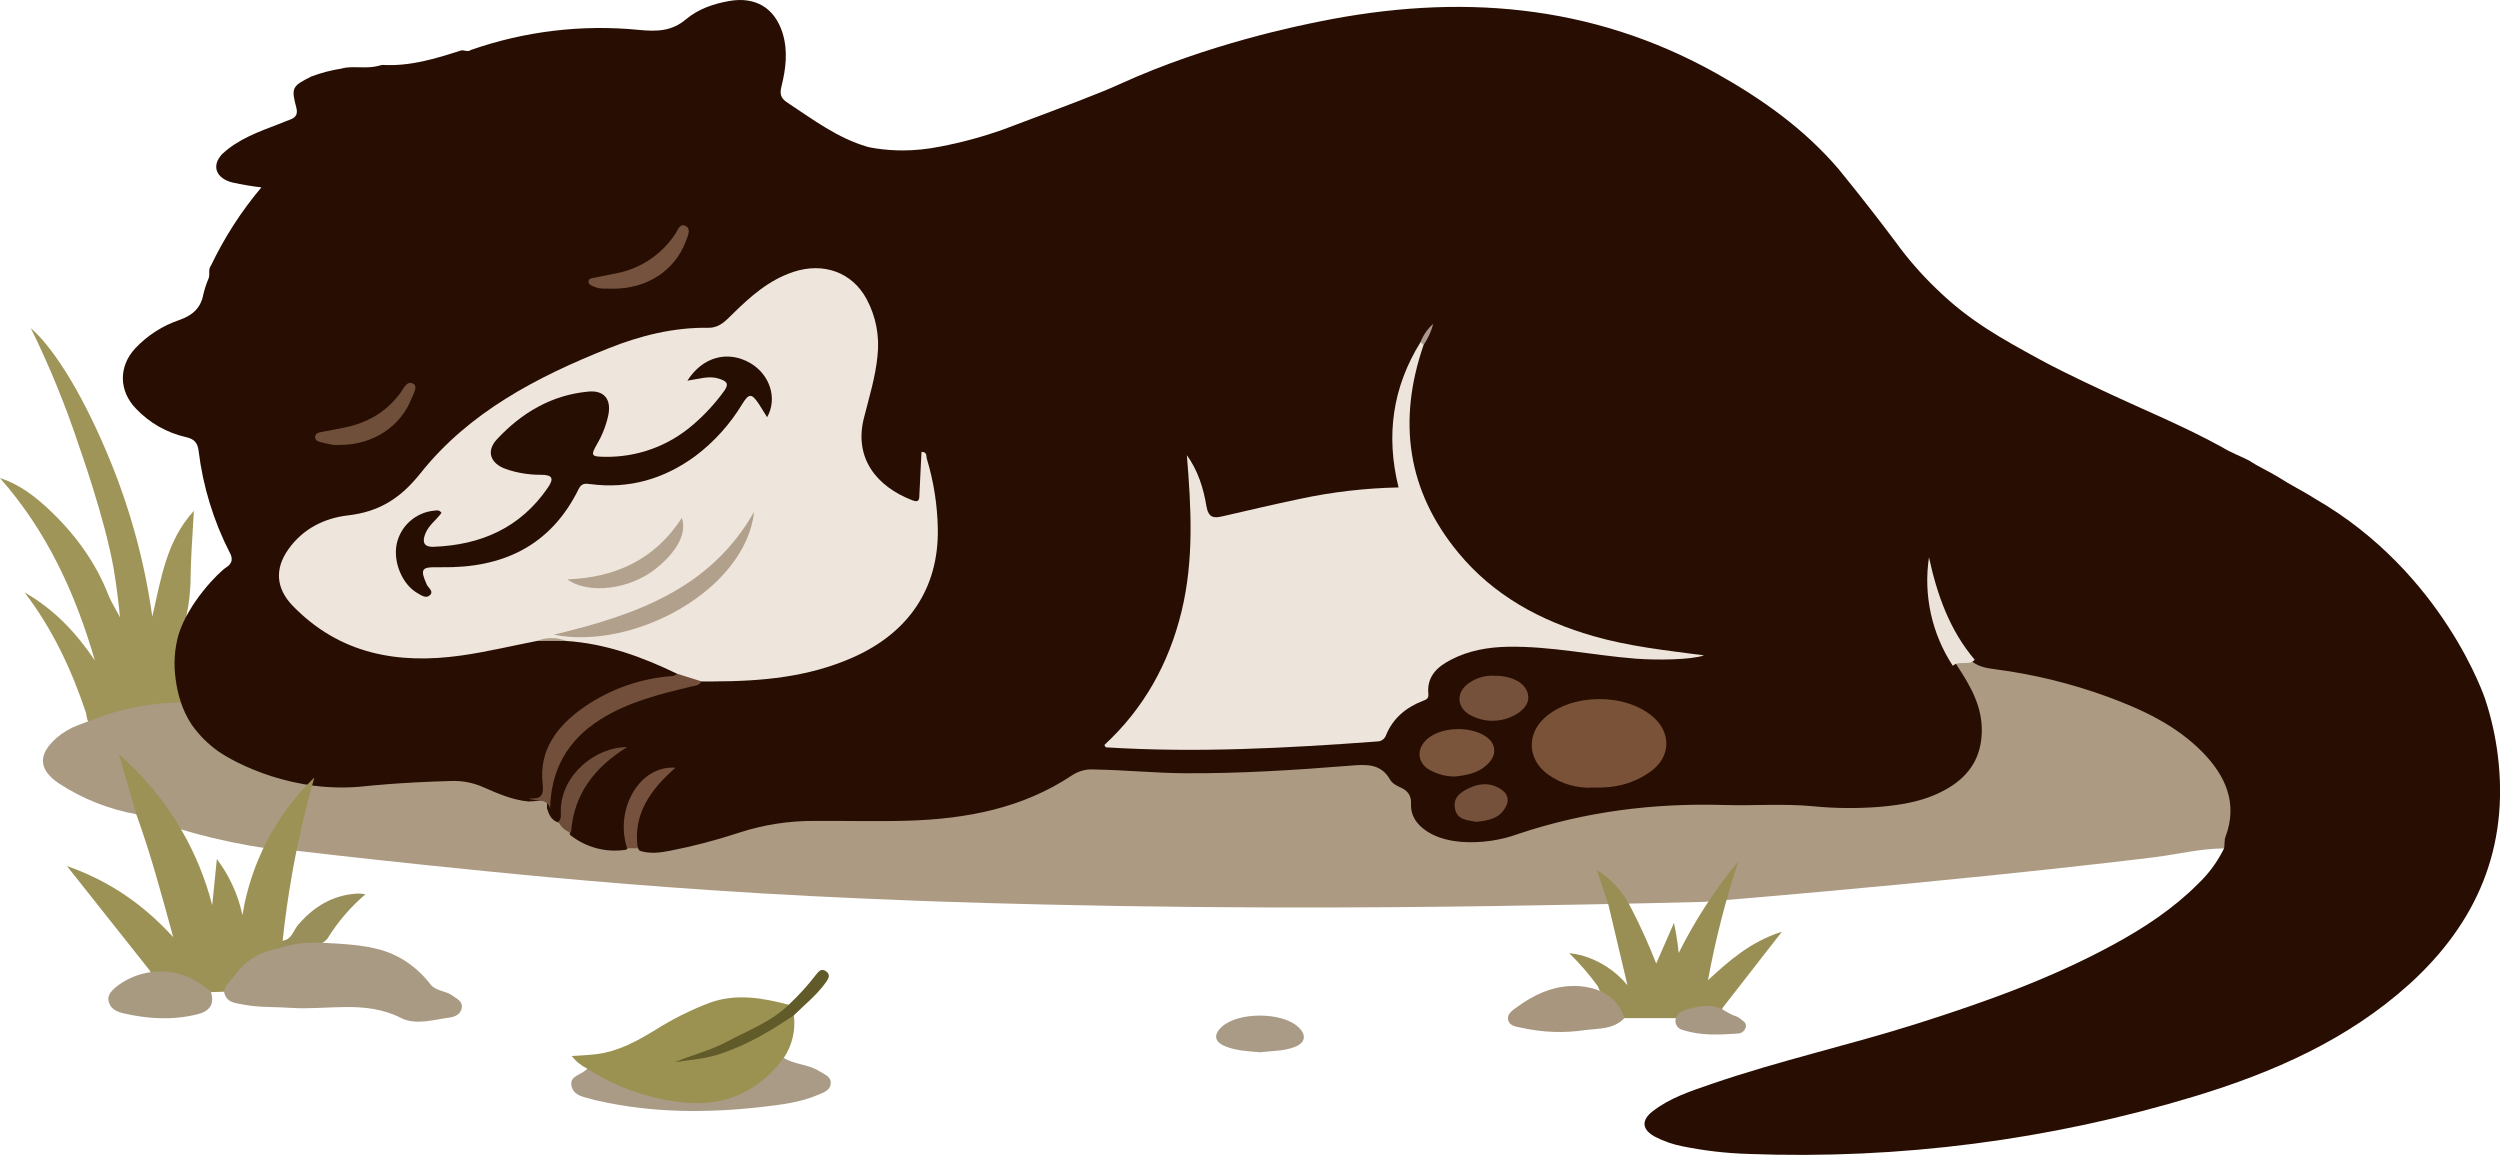
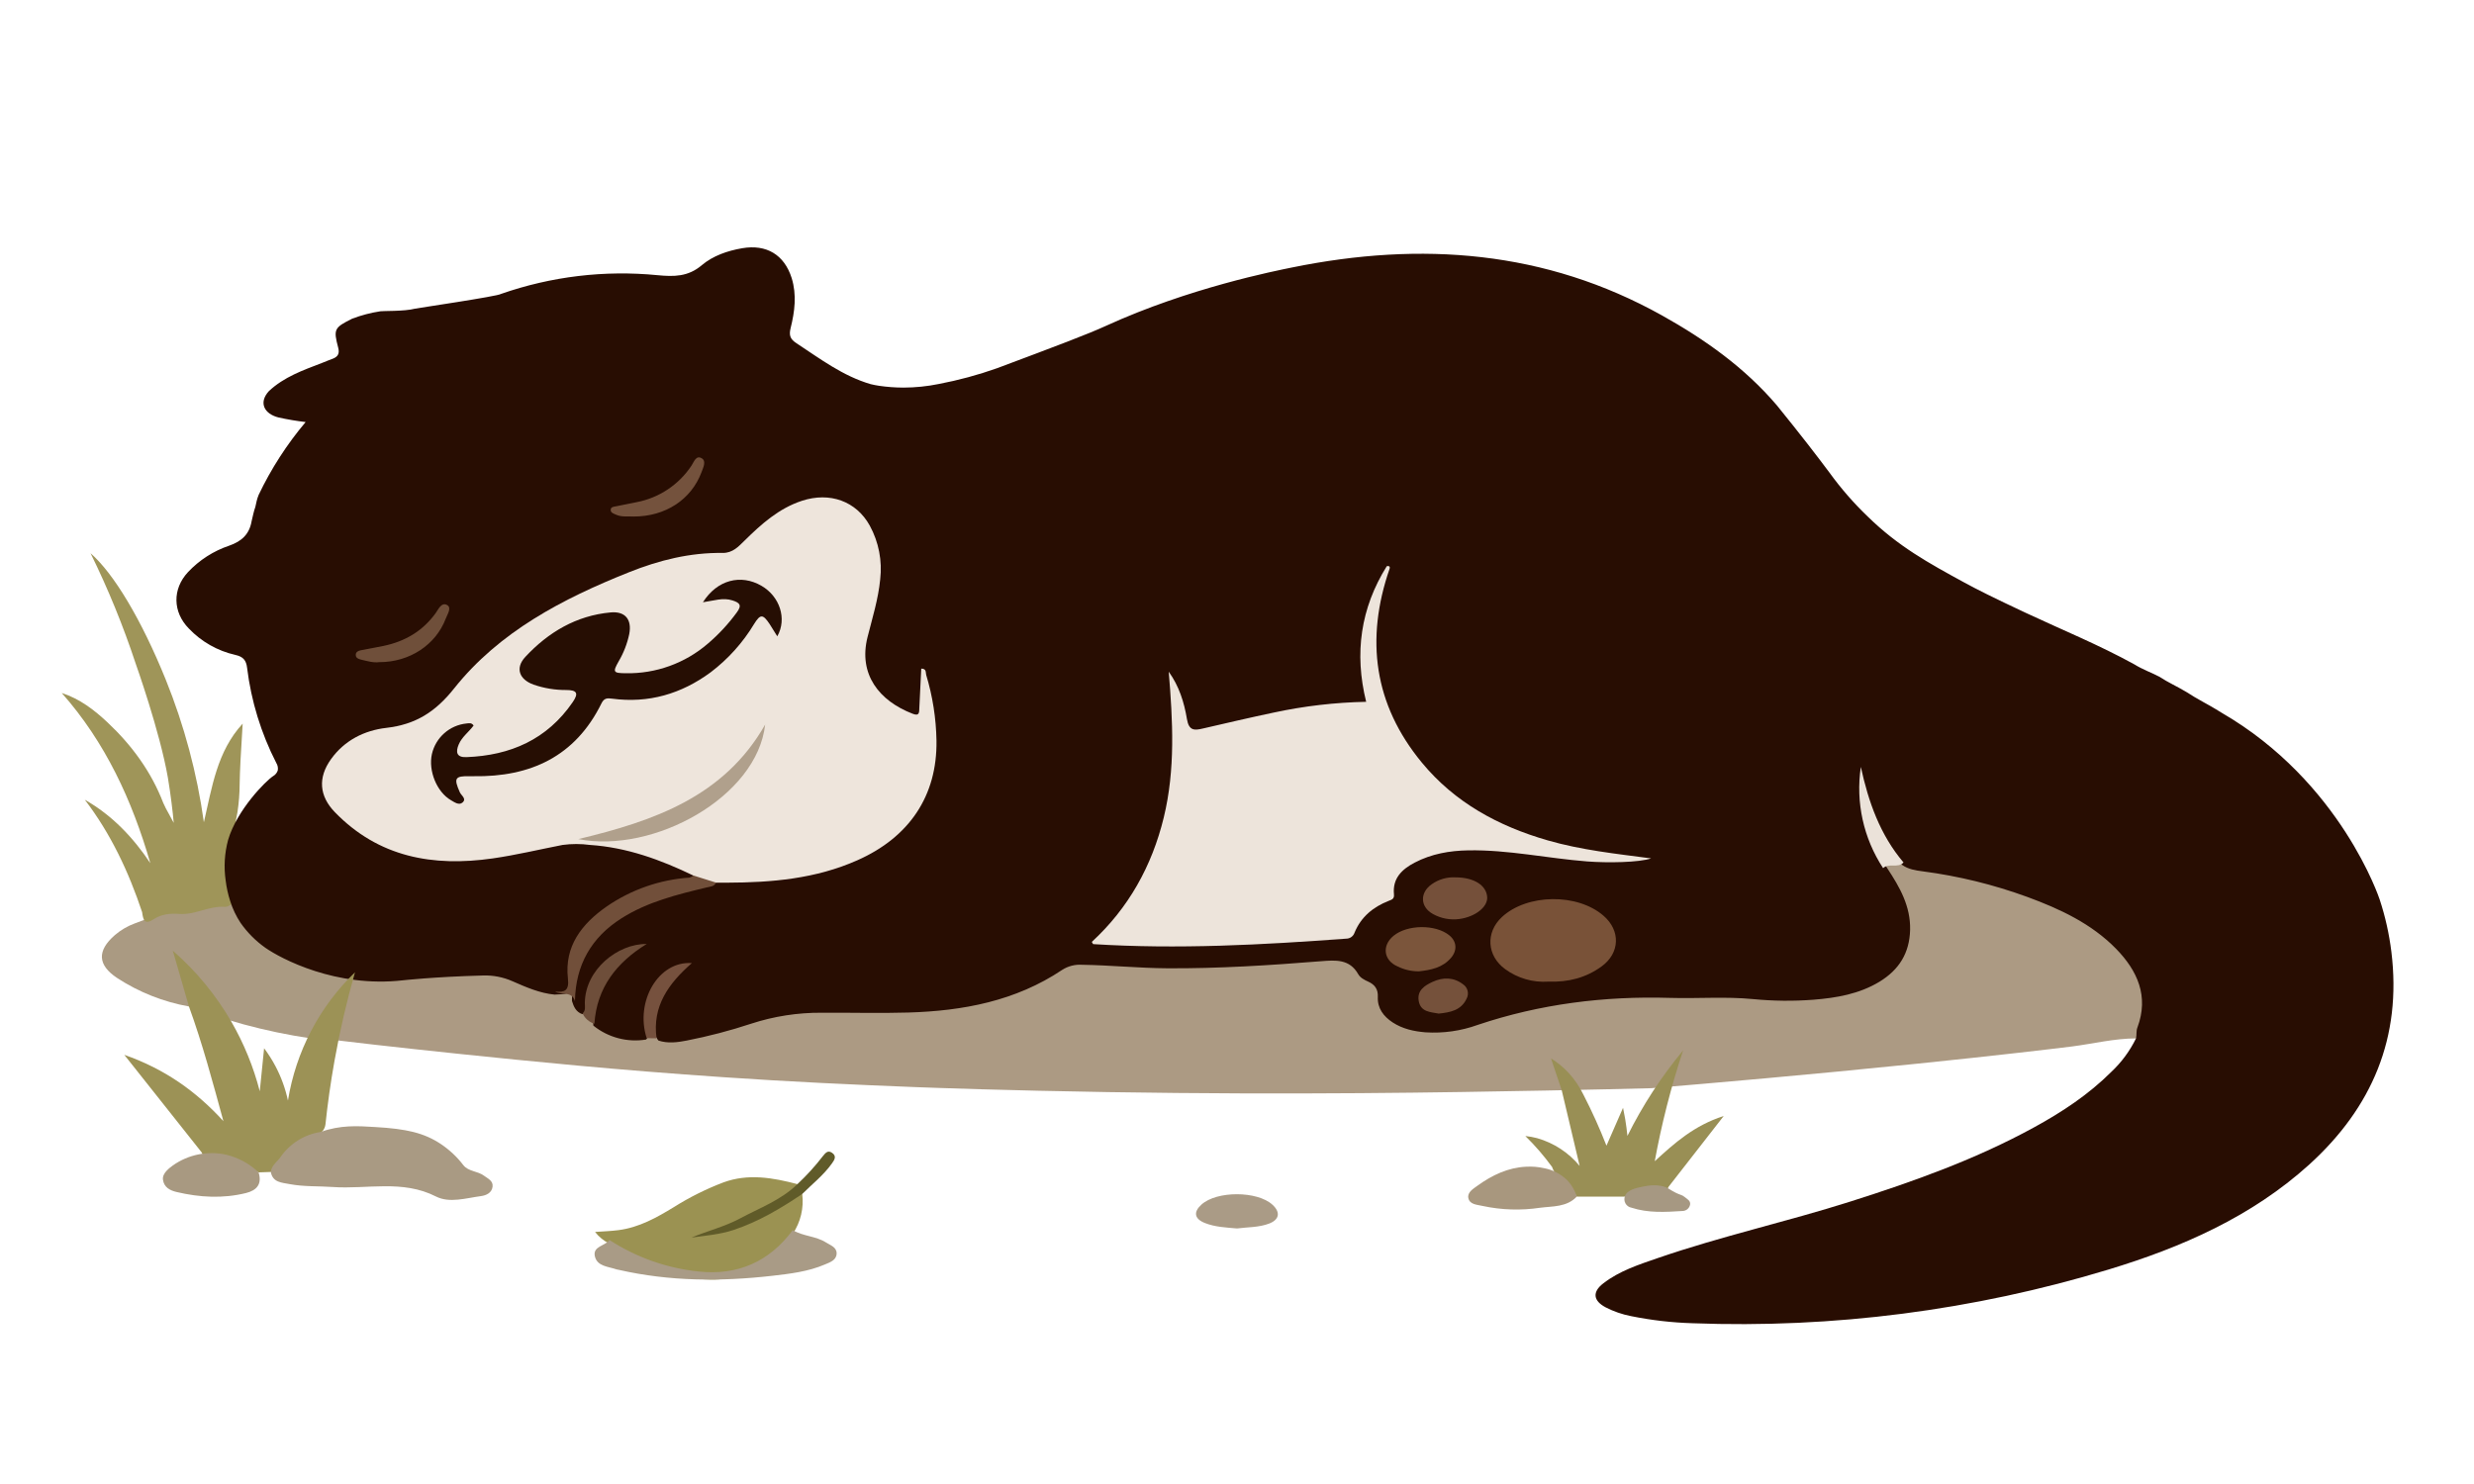
- <svg xmlns="http://www.w3.org/2000/svg" viewBox="0 0 942.42 435.32">
-   <g id="Capa_2" data-name="Capa 2">
-     <g id="Capa_131" data-name="Capa 131">
-       <path d="M240.39,319.81c12.1.94,23.34-2.94,34.52-6.59a115.12,115.12,0,0,1,34.32-5.46c14.81-.24,29.63.62,44.43-.72,18.37-1.66,35.64-6.39,51-17a8.7,8.7,0,0,1,6-1.89c35.29,2.91,70.53,1.27,105.75-1.48,3.12-.24,5.24-.06,6.66,3.32,1.55,3.71,5.09,5.6,8.77,6.94,1.74.64,2.69,1.18,2.3,3.51-1.15,7.07,1.22,11.06,7.92,13.4a38.3,38.3,0,0,0,24.51.44c20.53-6.36,41.25-11.7,62.94-12.23,20.65-.5,41.28-.22,61.92.5,10.83.38,21.62.31,32.22-2.51,20.44-5.43,27.62-22,17.47-40.39-1.61-2.91-3.28-5.78-4.92-8.67,1.89-3.84,5.21-2.55,8.25-2.29,4.37,2.36,9.31,2.09,14,2.93,23.6,4.24,46.45,10.59,66.12,25,10.05,7.35,17.92,16.48,17.77,30.09a25.1,25.1,0,0,1-3.9,13.13c-8.8,0-17.34,2.16-26,3.27-8,1-30.23,3.64-62.95,7-43.34,4.45-83.72,7.93-107,9.86-10.06.26-24.84.62-42.7.95-40.24.76-100.93,1.85-176.95.63-40.94-.66-69.46-1.71-77.34-2-25.91-1-51.83-2.23-77.71-4-44.48-3-78.42-6.47-106.75-9.4-25.25-2.62-46.35-5.07-61.52-6.9A23.65,23.65,0,0,1,99.84,304c4-10.54,14.37-13.84,15.68-14.23a6.57,6.57,0,0,1,4-2.23,6.5,6.5,0,0,1,4.22.83c-2.89,5.15-.39,5.69,3.72,6.09,11,1.09,22-.14,32.89-1.06,8.9-.75,17.53-1.08,25.74,3.46,4.07,2.24,8.7,3.27,13.31,4.1a5.5,5.5,0,0,0,3.75.3c3.14-.72,3.76,1.28,4.28,3.54q1.54,2.48,3.08,5a8.78,8.78,0,0,1,4.78,4.19c6.32,4.54,13.74,5.11,21.11,5.83A2.91,2.91,0,0,1,240.39,319.81Z" style="fill:#ac9a83" />
-       <path d="M70.38,231.58A108.65,108.65,0,0,0,70.52,248,109.77,109.77,0,0,0,73,263.9a54.57,54.57,0,0,1-5.23,2.15,3,3,0,0,1-1.8.6c-6.4-.51-12.06,3.34-18.52,2.86-3.39-.26-7.17.06-10.09,2-4,2.71-4.49.35-4.92-2.73-5.42-16.28-12.64-31.66-23.16-45.44,11.08,6.3,19.49,15.2,26.48,25.64-7.33-25.32-18.11-48.79-35.8-68.8,7.27,2.35,13.13,6.84,18.52,11.91C28.31,201.33,36.13,212,41,224.66A42.2,42.2,0,0,0,43.22,229l2,3.7c-.07-.81-.19-2.1-.36-3.7,0,0-.77-7.28-2-14.57-3.25-18.7-13-46.08-13-46.08a349.12,349.12,0,0,0-18.26-44.68C21,131.89,32.18,150.53,42,174.79a243.9,243.9,0,0,1,15.41,57.66c3.29-14.15,5.3-28.62,15.68-39.88-.75,11.6-1.15,19.54-1.22,24.4A78.55,78.55,0,0,1,71,228.28C70.75,229.68,70.53,230.83,70.38,231.58Z" style="fill:#9f9559" />
-       <path d="M51.37,306.93a78.54,78.54,0,0,1-29-11.5c-8-5.29-8.15-11.05-1-17.31a26.28,26.28,0,0,1,8.13-4.78c9.46-3.65,17.49-6.74,30-8,4-.42,7.43-.53,9.9-.55,7.17,16.93,21.6,23.59,38.29,27.07,1.61.34,3.21.72,4.82,1.09,5,1.89,5.12,2,1.22,6-5.84,6.05-9,13.76-13,20.9a235,235,0,0,1-27.36-5.71C65.34,311.93,58,309.46,51.37,306.93Z" style="fill:#aa9a82" />
-       <path d="M299.27,382.74a23.64,23.64,0,0,1-3.8,16.06c-.35,3-2.15,5.1-4.21,7.08-9.47,9.15-21,12.59-33.79,11.15-11.22-1.27-22.13-4.17-32-10.16-1.71-1.05-3.48-2-4.15-4.05a16.67,16.67,0,0,1-5.79-4.73c3.38-.25,6.44-.34,9.45-.73,8.3-1.06,15.42-5.05,22.4-9.31a112.73,112.73,0,0,1,20.05-10c10-3.66,20-1.89,29.9.71.49,3.07-2.11,3.95-3.93,5-11.81,7.07-23.65,14.1-35.18,15.63a97.07,97.07,0,0,0,36.41-15.51C296,383,297.46,382,299.27,382.74Z" style="fill:#9b9252" />
-       <path d="M606.27,340.87l-4.35-12.95a34.51,34.51,0,0,1,7.08,5.81,36.94,36.94,0,0,1,6.07,8.95,219.84,219.84,0,0,1,9.27,20.53q3.35-7.66,6.7-15.31c.31,1.46.6,3,.87,4.55.4,2.38.69,4.65.9,6.81a178.48,178.48,0,0,1,22.52-34.59c-2.31,6.95-4.54,14.45-6.58,22.46-2,7.82-3.6,15.3-4.89,22.36,8-7.34,15.95-14.47,27.87-18.27-8,10.27-15.15,19.43-22.28,28.6-.16.29-.3.76-.54.81-5.83,1.23-11.53,3.13-17.56,3.18h-19c-2.76-4.49-8.17-6.76-10-12a99,99,0,0,0-10.8-12.5,31,31,0,0,1,4.79.87,34.55,34.55,0,0,1,17.16,11.22C611,360.81,608.62,350.84,606.27,340.87Z" style="fill:#998f55" />
-       <path d="M221.36,402.82a81.7,81.7,0,0,0,36.08,12.74c15.6,1.69,28.54-3.93,38-16.76,4.14,2.55,9.29,2.37,13.42,5,1.81,1.15,4.3,1.9,4.31,4.38,0,2.77-2.63,3.63-4.73,4.52-6.79,2.91-14.09,3.76-21.32,4.59-20.73,2.36-41.4,2.27-61.87-2.38a9.79,9.79,0,0,1-1-.2c-3.35-1.19-7.89-1.16-8.82-5.38C214.59,405.31,219.59,405.23,221.36,402.82Z" style="fill:#a99b86" />
-       <path d="M608.29,377a16.7,16.7,0,0,1,4.06,6.8c-4.07,4.31-9.77,3.85-14.83,4.51a64.72,64.72,0,0,1-23.29-.74c-2.14-.51-5.2-.51-5.72-3.21-.46-2.33,2-3.72,3.65-4.94,6.05-4.38,12.5-7.36,19.64-7.7a26.31,26.31,0,0,1,7.42.61A18.16,18.16,0,0,1,608.29,377Z" style="fill:#a8977e" />
-       <path d="M123.45,353.8c-2.08,2.69-5.33,2.44-8.11,2.85-9.92,1.48-19.39,3.82-26.89,11.08,1.34-5.14,5.6-7.37,9.94-8.75a26.93,26.93,0,0,0,8.16-4.37c3.41-.41,4-3.75,5.68-5.78,6-7.1,13.27-11.49,22.67-12a28.43,28.43,0,0,1,2.87.27A70.89,70.89,0,0,0,123.45,353.8Z" style="fill:#998f5b" />
-       <path d="M299.27,382.74c-8.71,5.85-17.67,11.2-27.72,14.54-5.55,1.84-11.3,2.29-17.06,3.08,6.47-2.69,13.33-4.37,19.48-7.65,8-4.29,16.72-7.45,23.4-14a93.54,93.54,0,0,0,10.28-11.33c1-1.19,1.94-2.48,3.66-1.29,2,1.36.95,2.9,0,4.25C307.93,375.11,303.34,378.68,299.27,382.74Z" style="fill:#605b29" />
-       <path d="M422.11,31.71c33.47-15.3,68.32-22.18,75.31-23.6,52-10.57,102.19-6.9,149.36,19.42,17.36,9.69,33.44,21.09,46.45,36.37,9.66,11.91,16.47,20.78,21.23,27.16A130.83,130.83,0,0,0,730,108.9c12.29,12,24.34,18.64,39.14,26.71,4.86,2.65,11.4,5.95,24.66,12.16,14.68,6.88,29.71,13,43.93,20.85,3.19,2,6.77,3.27,10.12,5,3.49,2.31,7.33,4,10.9,6.16,2.28,1.46,4.6,2.87,7,4.16,4,2.17,6.72,3.93,7.12,4.16,48.42,28,64,75.58,64,75.58a110.57,110.57,0,0,1,4.73,21.11c4.28,34.63-7.8,63-33.22,86.08C885,392,856.85,404.32,827.21,413.31A513.06,513.06,0,0,1,659.13,435a146.66,146.66,0,0,1-24.78-2.86A38.23,38.23,0,0,1,624,428.57c-5-2.65-5.47-6.18-1-9.65,6.52-5.08,14.33-7.59,22-10.24,25.66-8.85,52.21-14.7,78.06-22.92,25.51-8.1,50.64-17.08,74.2-30,11.29-6.18,22-13.26,31.13-22.38a46.79,46.79,0,0,0,10-13.56c.33-1.45,0-3,.57-4.41,4.7-12.63,0-22.94-8.61-31.78-10-10.23-22.72-16.14-35.93-21a197.62,197.62,0,0,0-42.14-10.32c-3-.39-6-.84-8.49-2.66-9.18-9.89-13.94-21.85-16.13-33.88a64.81,64.81,0,0,0,10.21,35.33c5,7.58,9.44,15.28,9.2,24.88-.24,9.37-4.46,16.1-12.32,20.91-8.23,5-17.45,6.57-26.76,7.31a140.66,140.66,0,0,1-24.45-.26c-11.14-1.07-22.32-.15-33.47-.48-26.56-.8-52.53,2.44-77.78,10.92a52.15,52.15,0,0,1-21.13,3c-4.71-.39-9.23-1.39-13.24-4-3.69-2.44-6.19-5.7-6-10.3.15-3.15-1.22-5-3.92-6.21-1.52-.69-3.18-1.54-4-3-3.48-6.17-9.15-5.7-14.88-5.25-20.75,1.66-41.5,3-62.33,2.87-11.5-.07-22.94-1.25-34.43-1.42a13.18,13.18,0,0,0-8,2.05c-18.84,12.63-40.12,16.6-62.23,17.26-11.66.35-23.33,0-35,.08a89.78,89.78,0,0,0-28.51,4.43,213,213,0,0,1-26.1,6.83c-3.77.74-7.57,1.22-11.35,0-4-4.77-2.56-10-.8-14.95,2-5.54,5.62-10.13,9.92-14.66-11,4.84-15.75,13.72-13.6,25,.28,1.47.84,2.95-.55,4.19a27,27,0,0,1-21.29-5.62c-1.31-10.39,3-18.67,10-25.75a52,52,0,0,1,6.93-5.53c-11.58,3.22-17.57,10.24-19,22.28-.21,1.73.07,3.82-2.39,4.36-2.56-.88-3.5-3-4.2-5.35-.31-14.94,6.37-26.24,18.52-34.34,10.57-7.05,22.79-10,35-12.89a15.07,15.07,0,0,0,4.64-1.62c8.57-1.28,17.25-.64,25.87-1.58,14.14-1.55,27.57-5.14,39.59-12.8,18.23-11.63,24-28.94,21.64-49.65a92.41,92.41,0,0,0-2.59-15.12c.07-1.32-.82-.69-.17-.85.1,0,.13.13.12.47-.16,3.33-.75,6.61-1.14,9.92-.35,3-2.26,4-5,3.08-13.19-4.33-21.49-17.44-19-29.2,1.84-8.8,5.17-17.31,5.6-26.36.49-10.29-1-20-9.85-27a18.9,18.9,0,0,0-16.45-3.78,41.26,41.26,0,0,0-21.29,12.41c-6.32,6.63-13.16,10.13-22.74,10.25-12.23.15-23.93,4.42-35.06,9.35-18.15,8-35.68,17.29-50.85,30.43-6.58,5.7-12.81,11.72-17.58,19-3.86,5.91-9.19,8.83-16,9.76s-13.52,2.18-19.66,5.45c-6.78,3.61-11.91,8.53-12.64,16.75a12,12,0,0,0,3.32,9.57c12.1,13.4,27.29,19.66,45.16,20.22a113.76,113.76,0,0,0,31.67-3.44c5.14-1.3,10.33-2.71,15.74-2.54,3.33.09,6.65,0,10,0,14.22.32,27.27,4.9,39.91,11a6.2,6.2,0,0,1,2.65,2.19c-.13,3.22-2.87,2.75-4.75,3.1-9,1.7-17.78,4-25.82,8.75a46,46,0,0,0-14.44,12.79c-3.61,5.06-4.67,10.86-4.55,17,.14,6.8,0,6.8-6.88,7.12-6-.57-11.53-3-17-5.4A27.3,27.3,0,0,0,170,294.41c-19.8.54-32.22,1.95-32.22,1.95-26.93,3.06-49.13-8.69-55.55-13.18a41.48,41.48,0,0,1-10-10.06,35.21,35.21,0,0,1-4.14-8.67,44.54,44.54,0,0,1-1.88-8.5,40.6,40.6,0,0,1,1-16.39c3.62-12.19,15.2-23.82,18.16-25.75a4.13,4.13,0,0,0,1.91-2.33,4.31,4.31,0,0,0-.6-3,115,115,0,0,1-11.8-38.44c-.36-3.11-1.61-4.55-4.75-5.25a37.31,37.31,0,0,1-18.82-10.69c-6.51-6.65-6.7-15.94-.32-22.79a40.77,40.77,0,0,1,16.64-10.69c5.06-1.76,8.16-4.6,9.08-9.93a37.65,37.65,0,0,1,1.9-5.66c.67-1.57-.27-3.45.93-4.93a137.36,137.36,0,0,1,19-29.46,109.81,109.81,0,0,1-10.92-1.84c-5.81-1.43-8.21-6-3.93-10.67,6.1-5.73,13.81-8.45,21.4-11.36,1.51-.68,3.09-1.18,4.62-1.82,2-.85,2.56-2.15,2-4.35-2-7.54-1.61-8.13,5.65-11.76a56.12,56.12,0,0,1,11.48-3,7.83,7.83,0,0,1,1.49-.34c4.11-.51,8.29.42,12.36-.69a8.43,8.43,0,0,1,1.55-.34c10.27.6,19.89-2.33,29.48-5.42,1.24-.36,2.56.74,3.78-.21a148,148,0,0,1,63.25-7.58c6.62.64,12.39.68,17.95-4.07C263.2,3.41,269,1.39,275,.36c9.81-1.68,17,2.61,20,12.07,2.1,6.8,1.23,13.57-.43,20.22-.73,3-.15,4.47,2.37,6.12,9.59,6.31,18.78,13.28,30,16.55,1.09.32,2.25.44,3.37.66a69.65,69.65,0,0,0,9.88.73,72.43,72.43,0,0,0,14.23-1.45,160.18,160.18,0,0,0,23.61-6.39C402.38,39.74,414.54,35.17,422.11,31.71Z" style="fill:#280d02" />
-       <path d="M639,379.77c1.64-.33,6.74-1.38,10.45.81a31.55,31.55,0,0,0,3,1.72c1.82.89,2.44.78,3.48,1.65s2.42,1.49,2.23,3a3.18,3.18,0,0,1-3.15,2.67c-6.91.45-13.83.86-20.58-1.34a3.46,3.46,0,0,1-2.62-4.64C632.59,381.08,636.45,380.29,639,379.77Z" style="fill:#a69882" />
-       <path d="M202.4,241.62c-9.44,1.84-18.81,4.1-28.32,5.46-24,3.43-46-.42-63.74-18.72-6.3-6.52-6.91-13.91-1.57-21.39,5.47-7.67,13.54-11.66,22.37-12.68,11.79-1.36,19.81-6.38,27.4-15.93,18.3-23,43.87-36.28,70.72-47,12.14-4.87,24.73-8,37.91-7.8,4.06,0,6.35-2.61,8.8-5,6.8-6.71,13.84-13,23.16-16.08,11.28-3.7,22,.14,27.46,10.08a36.56,36.56,0,0,1,4.19,21.69c-.78,8-3.17,15.61-5.12,23.35-3.78,15,4.67,25.78,18.3,31,2.76,1.07,2.56-.69,2.64-2.46.22-5.27.51-10.54.77-15.81,2.21,0,1.73,1.61,2,2.55a97.49,97.49,0,0,1,4.16,26.56c.33,22.33-11,39.09-32,48.39-16.82,7.47-34.59,9-52.63,9.05l-4.49,0c-3.57.78-6.74.27-9.08-2.85-13.28-6.42-27-11.43-41.87-12.41A41.45,41.45,0,0,0,202.4,241.62Z" style="fill:#eee5dc" />
-       <path d="M536.64,130.06c-9.79,28.45-6.31,54.77,13.08,78.27,13.33,16.17,30.95,25.69,50.78,31.42,13.61,3.94,27.69,5.44,41.89,7.31-4.86,1.68-17.69,1.86-25.83,1.23-16.07-1.25-31.94-4.77-48.13-4.48-7.5.13-14.82,1.41-21.6,4.95-5.2,2.71-9,6.37-8.39,12.8.19,1.91-.84,2.16-2.11,2.66-6.29,2.47-11.2,6.48-13.82,12.87a3.52,3.52,0,0,1-3.36,2.42c-34,2.52-68.12,4.35-102.27,2.21-.09,0-.16-.25-.57-.89,14.81-13.66,24.31-30.65,29.09-50.32,4.74-19.49,3.65-39.17,2-58.94,4.2,5.81,6.26,12.45,7.37,19.18.79,4.72,3,4.61,6.39,3.81,9.53-2.21,19.06-4.43,28.64-6.45a195.69,195.69,0,0,1,37.41-4.36c-4.87-19.65-2.24-37.88,8.33-54.84C536.46,128.72,537,129,536.64,130.06Z" style="fill:#ede4db" />
-       <path d="M118.5,293.07a361.84,361.84,0,0,0-8.3,35.86c-1.61,9-2.79,17.57-3.65,25.68a5.29,5.29,0,0,1-.89,2.35c-1.33,1.86-3.78,2.33-5.88,3a16.89,16.89,0,0,0-10.27,8c-1.44,2.18-2.57,4.61-5.06,5.88l-4.93.17c-6.76-3.37-13.53-6.65-21.35-6.58-.85,0-1.38-.81-1.72-1.59L25.24,326.48c16.46,5.77,29.11,14.81,40.06,26.81C61,337.56,56.85,322,51.37,306.93q-3.27-11.28-6.53-22.56a113.08,113.08,0,0,1,23.72,28.79A112.6,112.6,0,0,1,80,341.22q.87-8.7,1.75-17.39a53.36,53.36,0,0,1,4.64,7.33,53.91,53.91,0,0,1,5,13.81,92.7,92.7,0,0,1,27.13-51.9Z" style="fill:#9c9256" />
-       <path d="M84.45,373.79c.32-2.69,2.64-4.06,4-6.06a24.15,24.15,0,0,1,16.08-10.05c8.11-2.86,14.77-2.47,22.22-2,12.56.73,19.68,2.35,26.51,6.91a38.3,38.3,0,0,1,9.05,8.52c2,2.56,5.78,2.34,8.32,4.24,1.57,1.17,3.76,2.06,3.47,4.42-.3,2.54-2.56,3.54-4.69,3.83-6.07.8-12.69,2.95-18.19.16-13.58-6.91-27.83-2.86-41.73-3.84-5.78-.41-11.63-.08-17.36-1.16C89,378.13,85.23,378.19,84.45,373.79Z" style="fill:#a99a83" />
-       <path d="M66.46,366.87A28.57,28.57,0,0,1,79.52,374c1.49,4.73-.74,7.29-5.1,8.36-9.36,2.31-18.71,1.78-28-.41-2.69-.63-5.13-1.86-5.55-5-.36-2.64,2.74-4.8,4-5.75A27.14,27.14,0,0,1,66.46,366.87Z" style="fill:#a89981" />
-       <path d="M475,396.68c-4.52-.39-8.88-.58-12.95-2.19-4.31-1.7-4.76-4.46-1.4-7.48,6.2-5.59,22.51-5.55,28.67.06,3.3,3,2.86,6-1.26,7.61S479.19,396.13,475,396.68Z" style="fill:#aa9b86" />
-       <path d="M600.85,296.88a26.47,26.47,0,0,1-17.46-5.05c-7.41-5.4-8-14.84-1.31-21.06,10.17-9.44,30.55-9.7,41.09-.51,6.92,6,6.64,15.06-.78,20.46C616.12,295.29,609,297.17,600.85,296.88Z" style="fill:#795238" />
-       <path d="M255.34,254l9.08,2.85c-.75,1.62-2.26,1.59-3.74,1.94-11.93,2.87-23.89,5.79-34.42,12.46C214,279,207.64,290.19,207.4,304.77c-1.28-4.2-5.46-2.34-8-3.84,3.84.32,5.71-.36,5.16-5.28-1.49-13.07,5.58-22.11,15.65-29.14a67,67,0,0,1,33.48-11.68A5.29,5.29,0,0,0,255.34,254Z" style="fill:#714f3a" />
-       <path d="M548.58,292.72a19.14,19.14,0,0,1-8.71-2c-5.64-2.46-6.38-8.39-1.62-12.34,5.53-4.6,16.94-4.73,22.51-.26,3.07,2.46,3.37,6.09.75,9.14C558.1,291.27,553.41,292.17,548.58,292.72Z" style="fill:#7b553b" />
-       <path d="M563.33,254.73c7.53,0,12.57,3.28,12.8,8.08.19,3.91-4.84,7.89-11.29,8.76a17.2,17.2,0,0,1-10.59-2c-5.26-2.85-5.43-8.68-.54-12.06A15.12,15.12,0,0,1,563.33,254.73Z" style="fill:#75503a" />
-       <path d="M128.27,167.71c-2.32.32-4.89-.43-7.47-1.05-1-.24-2-.68-2-1.88s1-1.65,2-1.86c3.08-.62,6.19-1.13,9.27-1.78,8.61-1.81,15.73-5.94,21-13.21,1.12-1.56,2.39-4.63,4.7-3.28,1.88,1.1.07,3.72-.6,5.47C151.12,160.78,140.5,167.75,128.27,167.71Z" style="fill:#6f4f3a" />
-       <path d="M231.06,108.84c-2.2-.16-4.73.32-7.11-.77-.9-.42-2.08-.73-2.11-1.85,0-1.32,1.23-1.33,2.18-1.52,2.76-.56,5.52-1.09,8.27-1.66a34.33,34.33,0,0,0,22.2-14.76c1-1.47,1.86-4.49,4.26-2.92,1.77,1.15.51,3.65-.18,5.52C254.45,101.94,244,108.87,231.06,108.84Z" style="fill:#74523d" />
-       <path d="M744.41,248.71c-2.27,2.48-5.91.06-8.25,2.29a58.64,58.64,0,0,1-9-40.93C730.23,224.2,734.92,237.54,744.41,248.71Z" style="fill:#ebe2d9" />
-       <path d="M556.53,309.81c-3.31-.65-7.26-.59-8.07-5.06-.77-4.29,2.35-6.28,5.63-7.79,4.22-1.93,8.47-1.9,12.28,1a4.45,4.45,0,0,1,1.45,5.79C565.59,308.52,561.22,309.32,556.53,309.81Z" style="fill:#75513b" />
-       <path d="M215.26,313.91a7.66,7.66,0,0,1-4.78-4.19c1.36-1.17.89-2.77.91-4.2.14-13.56,13.35-24,25-23.86C224.17,289.19,216.23,299.36,215.26,313.91Z" style="fill:#6e4e3a" />
-       <path d="M240.39,319.81l-4-.07c-4.79-14.77,4.73-31.34,18.26-30.34C245.18,297.66,238.59,306.88,240.39,319.81Z" style="fill:#76513e" />
-       <path d="M536.64,130.06l-1.14-1.15a18.11,18.11,0,0,1,4.79-6.85A25.59,25.59,0,0,1,536.64,130.06Z" style="fill:#a99991" />
-       <path d="M202.4,241.62a14.68,14.68,0,0,1,11.07,0Z" style="fill:#b0a08c" />
-       <path d="M259.13,143.5c5.75-9.08,15.31-11.5,23.68-6.64,7.36,4.27,10.39,13.3,6.37,20.41-1.13-1.79-2.08-3.4-3.12-5-2.69-4-3.72-4.07-6.24,0a69.56,69.56,0,0,1-17.57,19.55c-11.88,8.75-25.1,12.61-39.82,10.66-2-.27-3.25-.26-4.32,1.91-10.56,21.44-28.65,29.81-51.68,29.44l-1.49,0c-6.08-.14-6.61.8-4.07,6.51.58,1.31,2.92,2.66,1,4.19-1.41,1.13-3.2-.19-4.6-1-5.71-3.31-9.2-11.88-7.69-18.66a16,16,0,0,1,14-12.36c.9-.08,2-.45,2.85.83-1.88,2.58-4.7,4.55-6,7.62s-.95,5.32,3.08,5.16c17.81-.68,32.63-7.14,43-22.26,2.46-3.6,1.69-4.86-2.59-4.88a39.64,39.64,0,0,1-13.23-2.17c-5.87-2.11-7.52-6.73-3.37-11.2,9.3-10,20.64-16.74,34.54-18,5.88-.53,8.6,2.89,7.49,8.71a36.67,36.67,0,0,1-4.3,11.1c-2.43,4.32-2.24,4.74,2.94,4.78A49.33,49.33,0,0,0,261,160.33a73.78,73.78,0,0,0,11.86-12.77c2.15-2.92,1.1-3.87-1.79-4.8C267.26,141.51,263.6,142.86,259.13,143.5Z" style="fill:#260e03" />
-       <path d="M208.74,239.26c30.57-7.33,58.95-17.14,75.54-46.31C281,222.32,239.09,245.23,208.74,239.26Z" style="fill:#b0a08c" />
-       <path d="M213.88,218.41c18.08-.7,32.91-7.37,43.16-23.17,2,5.86-2,13-10.06,19.32C237.4,222.13,221.94,224.21,213.88,218.41Z" style="fill:#b2a28e" />
+ <svg xmlns="http://www.w3.org/2000/svg" id="edb8xMr2gkA1" viewBox="-25 -100 1000 600" shape-rendering="geometricPrecision" text-rendering="geometricPrecision" project-id="2ad290b466d9403e88693ae01550af57" export-id="25c64e4238564fadaf1d421894126c09" cached="false">
+   <g>
+     <g>
+       <g transform="translate(0.000001 0)">
+         <path d="M240.39,319.81c12.1.94,23.34-2.94,34.52-6.59c11.098-3.546,22.67-5.387,34.32-5.46c14.81-.24,29.63.62,44.43-.72c18.37-1.66,35.64-6.39,51-17c1.694-1.356,3.834-2.03,6-1.89c35.29,2.91,70.53,1.27,105.75-1.48c3.12-.24,5.24-.06,6.66,3.32c1.55,3.71,5.09,5.6,8.77,6.94c1.74.64,2.69,1.18,2.3,3.51-1.15,7.07,1.22,11.06,7.92,13.4c7.901,2.828,16.512,2.983,24.51.44c20.53-6.36,41.25-11.7,62.94-12.23c20.65-.5,41.28-.22,61.92.5c10.83.38,21.62.31,32.22-2.51c20.44-5.43,27.62-22,17.47-40.39-1.61-2.91-3.28-5.78-4.92-8.67c1.89-3.84,5.21-2.55,8.25-2.29c4.37,2.36,9.31,2.09,14,2.93c23.6,4.24,46.45,10.59,66.12,25c10.05,7.35,17.92,16.48,17.77,30.09-.058,4.654-1.408,9.2-3.9,13.13-8.8,0-17.34,2.16-26,3.27-8,1-30.23,3.64-62.95,7-43.34,4.45-83.72,7.93-107,9.86-10.06.26-24.84.62-42.7.95-40.24.76-100.93,1.85-176.95.63-40.94-.66-69.46-1.71-77.34-2-25.91-1-51.83-2.23-77.71-4-44.48-3-78.42-6.47-106.75-9.4-25.25-2.62-46.35-5.07-61.52-6.9-1.581-4.979-1.468-10.342.32-15.25c4-10.54,14.37-13.84,15.68-14.23c1.023-1.199,2.442-1.99,4-2.23c1.46-.21,2.948.082,4.22.83-2.89,5.15-.39,5.69,3.72,6.09c11,1.09,22-.14,32.89-1.06c8.9-.75,17.53-1.08,25.74,3.46c4.07,2.24,8.7,3.27,13.31,4.1c1.176.538,2.504.644,3.75.3c3.14-.72,3.76,1.28,4.28,3.54q1.54,2.48,3.08,5c2.061.751,3.766,2.245,4.78,4.19c6.32,4.54,13.74,5.11,21.11,5.83c1.118-1.058,2.867-1.063,3.99-.01Z" fill="#ac9a83" />
+         <path d="M51.37,306.93c-10.338-1.856-20.2-5.766-29-11.5-8-5.29-8.15-11.05-1-17.31c2.4-2.071,5.154-3.69,8.13-4.78c9.46-3.65,17.49-6.74,30-8c4-.42,7.43-.53,9.9-.55c7.17,16.93,21.6,23.59,38.29,27.07c1.61.34,3.21.72,4.82,1.09c5,1.89,5.12,2,1.22,6-5.84,6.05-9,13.76-13,20.9-9.225-1.359-18.361-3.266-27.36-5.71-8.03-2.21-15.37-4.68-22-7.21Z" fill="#aa9a82" />
+       </g>
+       <path d="M70.38,231.58c-.368,5.469-.321,10.958.14,16.42.437,5.354,1.265,10.668,2.48,15.9-1.705.807-3.451,1.524-5.23,2.15-.519.389-1.151.6-1.8.6-6.4-.51-12.06,3.34-18.52,2.86-3.39-.26-7.17.06-10.09,2-4,2.71-4.49.35-4.92-2.73-5.42-16.28-12.64-31.66-23.16-45.44c11.08,6.3,19.49,15.2,26.48,25.64-7.33-25.32-18.11-48.79-35.8-68.8c7.27,2.35,13.13,6.84,18.52,11.91C28.31,201.33,36.13,212,41,224.66c.656,1.488,1.397,2.937,2.22,4.34l2,3.7c-.07-.81-.19-2.1-.36-3.7c0,0-.77-7.28-2-14.57-3.25-18.7-13-46.08-13-46.08-5.049-15.297-11.15-30.226-18.26-44.68c9.4,8.22,20.58,26.86,30.4,51.12c7.478,18.517,12.653,37.882,15.41,57.66c3.29-14.15,5.3-28.62,15.68-39.88-.75,11.6-1.15,19.54-1.22,24.4-.017,3.786-.308,7.566-.87,11.31-.25,1.4-.47,2.55-.62,3.3Z" fill="#9f9559" />
+       <g transform="translate(0 0.000001)">
+         <path d="M299.27,382.74c.704,5.636-.645,11.337-3.8,16.06-.35,3-2.15,5.1-4.21,7.08-9.47,9.15-21,12.59-33.79,11.15-11.22-1.27-22.13-4.17-32-10.16-1.71-1.05-3.48-2-4.15-4.05-2.263-1.118-4.243-2.735-5.79-4.73c3.38-.25,6.44-.34,9.45-.73c8.3-1.06,15.42-5.05,22.4-9.31c6.335-3.991,13.051-7.341,20.05-10c10-3.66,20-1.89,29.9.71.49,3.07-2.11,3.95-3.93,5-11.81,7.07-23.65,14.1-35.18,15.63c13.073-2.615,25.467-7.895,36.41-15.51c1.37-.88,2.83-1.88,4.64-1.14Z" fill="#9b9252" />
+         <path d="M221.36,402.82c10.849,7.043,23.214,11.409,36.08,12.74c15.6,1.69,28.54-3.93,38-16.76c4.14,2.55,9.29,2.37,13.42,5c1.81,1.15,4.3,1.9,4.31,4.38c0,2.77-2.63,3.63-4.73,4.52-6.79,2.91-14.09,3.76-21.32,4.59-20.73,2.36-41.4,2.27-61.87-2.38-.337-.049-.67-.116-1-.2-3.35-1.19-7.89-1.16-8.82-5.38-.84-4.02,4.16-4.1,5.93-6.51Z" transform="translate(0 -1.465698)" fill="#a99b86" />
+         <path d="M299.27,382.74c-8.71,5.85-17.67,11.2-27.72,14.54-5.55,1.84-11.3,2.29-17.06,3.08c6.47-2.69,13.33-4.37,19.48-7.65c8-4.29,16.72-7.45,23.4-14c3.73-3.49,7.168-7.279,10.28-11.33c1-1.19,1.94-2.48,3.66-1.29c2,1.36.95,2.9,0,4.25-3.38,4.77-7.97,8.34-12.04,12.4Z" fill="#605b29" />
+       </g>
+       <path d="M606.27,340.87l-4.35-12.95c2.608,1.614,4.989,3.567,7.08,5.81c2.451,2.669,4.497,5.685,6.07,8.95c3.439,6.68,6.533,13.533,9.27,20.53q3.35-7.66,6.7-15.31c.31,1.46.6,3,.87,4.55.4,2.38.69,4.65.9,6.81c6.144-12.362,13.701-23.97,22.52-34.59-2.31,6.95-4.54,14.45-6.58,22.46-2,7.82-3.6,15.3-4.89,22.36c8-7.34,15.95-14.47,27.87-18.27-8,10.27-15.15,19.43-22.28,28.6-.16.29-.3.76-.54.81-5.83,1.23-11.53,3.13-17.56,3.18h-19c-2.76-4.49-8.17-6.76-10-12-3.245-4.46-6.858-8.641-10.8-12.5c1.617.164,3.219.455,4.79.87c6.723,1.918,12.707,5.83,17.16,11.22-2.5-10.59-4.88-20.56-7.23-30.53Z" fill="#998f55" />
+       <g transform="translate(0.000001 0.000001)">
+         <path d="M608.29,377c1.879,1.908,3.271,4.241,4.06,6.8-4.07,4.31-9.77,3.85-14.83,4.51-7.744,1.164-15.635.914-23.29-.74-2.14-.51-5.2-.51-5.72-3.21-.46-2.33,2-3.72,3.65-4.94c6.05-4.38,12.5-7.36,19.64-7.7c2.49-.149,4.988.056,7.42.61c3.407.658,6.555,2.279,9.07,4.67Z" fill="#a8977e" />
+         <path d="M639,379.77c1.64-.33,6.74-1.38,10.45.81.968.628,1.969,1.202,3,1.72c1.82.89,2.44.78,3.48,1.65s2.42,1.49,2.23,3c-.251,1.543-1.586,2.675-3.15,2.67-6.91.45-13.83.86-20.58-1.34-1.014-.182-1.894-.807-2.401-1.704s-.587-1.973-.219-2.936c.78-2.56,4.64-3.35,7.19-3.87Z" fill="#a69882" />
+       </g>
+       <path id="edb8xMr2gkA16" d="M422.11,31.71c33.47-15.3,68.32-22.18,75.31-23.6c52-10.57,102.19-6.9,149.36,19.42c17.36,9.69,33.44,21.09,46.45,36.37c9.66,11.91,16.47,20.78,21.23,27.16c4.631,6.404,9.832,12.375,15.54,17.84c12.29,12,24.34,18.64,39.14,26.71c4.86,2.65,11.4,5.95,24.66,12.16c14.68,6.88,29.71,13,43.93,20.85c3.19,2,6.77,3.27,10.12,5c3.49,2.31,7.33,4,10.9,6.16c2.28,1.46,4.6,2.87,7,4.16c4,2.17,6.72,3.93,7.12,4.16c48.42,28,64,75.58,64,75.58c2.263,6.865,3.847,13.936,4.73,21.11c4.28,34.63-7.8,63-33.22,86.08C885,392,856.85,404.32,827.21,413.31C772.773,429.807,715.972,437.137,659.13,435c-8.326-.248-16.616-1.205-24.78-2.86-3.603-.687-7.089-1.89-10.35-3.57-5-2.65-5.47-6.18-1-9.65c6.52-5.08,14.33-7.59,22-10.24c25.66-8.85,52.21-14.7,78.06-22.92c25.51-8.1,50.64-17.08,74.2-30c11.29-6.18,22-13.26,31.13-22.38c4.126-3.878,7.515-8.472,10-13.56.33-1.45,0-3,.57-4.41c4.7-12.63,0-22.94-8.61-31.78-10-10.23-22.72-16.14-35.93-21-13.625-4.976-27.757-8.437-42.14-10.32-3-.39-6-.84-8.49-2.66-9.18-9.89-13.94-21.85-16.13-33.88-.079,12.515,3.467,24.786,10.21,35.33c5,7.58,9.44,15.28,9.2,24.88-.24,9.37-4.46,16.1-12.32,20.91-8.23,5-17.45,6.57-26.76,7.31-8.142.623-16.323.536-24.45-.26-11.14-1.07-22.32-.15-33.47-.48-26.56-.8-52.53,2.44-77.78,10.92-6.761,2.446-13.955,3.467-21.13,3-4.71-.39-9.23-1.39-13.24-4-3.69-2.44-6.19-5.7-6-10.3.15-3.15-1.22-5-3.92-6.21-1.52-.69-3.18-1.54-4-3-3.48-6.17-9.15-5.7-14.88-5.25-20.75,1.66-41.5,3-62.33,2.87-11.5-.07-22.94-1.25-34.43-1.42-2.817-.191-5.622.527-8,2.05-18.84,12.63-40.12,16.6-62.23,17.26-11.66.35-23.33,0-35,.08-9.68-.07-19.308,1.426-28.51,4.43-8.547,2.826-17.264,5.107-26.1,6.83-3.77.74-7.57,1.22-11.35,0-4-4.77-2.56-10-.8-14.95c2-5.54,5.62-10.13,9.92-14.66-11,4.84-15.75,13.72-13.6,25c.28,1.47.84,2.95-.55,4.19-7.573,1.237-15.314-.807-21.29-5.62-1.31-10.39,3-18.67,10-25.75c2.148-2.037,4.467-3.887,6.93-5.53-11.58,3.22-17.57,10.24-19,22.28-.21,1.73.07,3.82-2.39,4.36-2.56-.88-3.5-3-4.2-5.35-.31-14.94,6.37-26.24,18.52-34.34c10.57-7.05,22.79-10,35-12.89c1.625-.282,3.192-.83,4.64-1.62c8.57-1.28,17.25-.64,25.87-1.58c14.14-1.55,27.57-5.14,39.59-12.8c18.23-11.63,24-28.94,21.64-49.65-.443-5.103-1.309-10.16-2.59-15.12.07-1.32-.82-.69-.17-.85.1,0,.13.13.12.47-.16,3.33-.75,6.61-1.14,9.92-.35,3-2.26,4-5,3.08-13.19-4.33-21.49-17.44-19-29.2c1.84-8.8,5.17-17.31,5.6-26.36.49-10.29-1-20-9.85-27-4.585-3.774-10.677-5.174-16.45-3.78-8.195,1.871-15.623,6.201-21.29,12.41-6.32,6.63-13.16,10.13-22.74,10.25-12.23.15-23.93,4.42-35.06,9.35-18.15,8-35.68,17.29-50.85,30.43-6.58,5.7-12.81,11.72-17.58,19-3.86,5.91-9.19,8.83-16,9.76s-13.52,2.18-19.66,5.45c-6.78,3.61-11.91,8.53-12.64,16.75-.36,3.524.855,7.026,3.32,9.57c12.1,13.4,27.29,19.66,45.16,20.22c10.666.344,21.327-.814,31.67-3.44c5.14-1.3,10.33-2.71,15.74-2.54c3.33.09,6.65,0,10,0c14.22.32,27.27,4.9,39.91,11c1.072.466,1.991,1.225,2.65,2.19-.13,3.22-2.87,2.75-4.75,3.1-9,1.7-17.78,4-25.82,8.75-5.663,3.195-10.585,7.554-14.44,12.79-3.61,5.06-4.67,10.86-4.55,17c.14,6.8,0,6.8-6.88,7.12-6-.57-11.53-3-17-5.4-3.822-1.694-7.982-2.488-12.16-2.32-19.8.54-32.22,1.95-32.22,1.95-26.93,3.06-49.13-8.69-55.55-13.18-3.886-2.754-7.269-6.157-10-10.06-1.77-2.687-3.163-5.604-4.14-8.67-.903-2.765-1.532-5.612-1.88-8.5-.786-5.474-.446-11.052,1-16.39c3.62-12.19,15.2-23.82,18.16-25.75.907-.508,1.589-1.341,1.91-2.33.174-1.04-.04-2.107-.6-3-6.16-12.021-10.155-25.033-11.8-38.44-.36-3.11-1.61-4.55-4.75-5.25-7.192-1.625-13.741-5.345-18.82-10.69-6.51-6.65-6.7-15.94-.32-22.79c4.585-4.875,10.3-8.546,16.64-10.69c5.06-1.76,8.16-4.6,9.08-9.93.483-1.934.828-3.903,1.496-5.723.496-1.94.483-2.742,1.334-4.867c5.049-10.591,11.434-20.492,19-29.46-3.669-.429-7.313-1.043-10.92-1.84-5.81-1.43-8.21-6-3.93-10.67c6.1-5.73,13.81-8.45,21.4-11.36c1.51-.68,3.09-1.18,4.62-1.82c2-.85,2.56-2.15,2-4.35-2-7.54-1.61-8.13,5.65-11.76c3.71-1.403,7.558-2.408,11.48-3c.484-.162,9.78.08,13.85-1.03.505-.162,33.59-5.02,34.81-5.97c20.283-7.088,41.866-9.674,63.25-7.58c6.62.64,12.39.68,17.95-4.07c4.5-3.78,10.3-5.8,16.3-6.83c9.81-1.68,17,2.61,20,12.07c2.1,6.8,1.23,13.57-.43,20.22-.73,3-.15,4.47,2.37,6.12c9.59,6.31,18.78,13.28,30,16.55c1.09.32,2.25.44,3.37.66c3.272.478,6.574.721,9.88.73c4.78-.013,9.546-.498,14.23-1.45c8.021-1.525,15.914-3.661,23.61-6.39c24.35-9.13,36.51-13.7,44.08-17.16Z" fill="#280d02" />
+       <path id="edb8xMr2gkA17" d="M202.4,241.62c-9.44,1.84-18.81,4.1-28.32,5.46-24,3.43-46-.42-63.74-18.72-6.3-6.52-6.91-13.91-1.57-21.39c5.47-7.67,13.54-11.66,22.37-12.68c11.79-1.36,19.81-6.38,27.4-15.93c18.3-23,43.87-36.28,70.72-47c12.14-4.87,24.73-8,37.91-7.8c4.06,0,6.35-2.61,8.8-5c6.8-6.71,13.84-13,23.16-16.08c11.28-3.7,22,.14,27.46,10.08c3.6,6.625,5.063,14.201,4.19,21.69-.78,8-3.17,15.61-5.12,23.35-3.78,15,4.67,25.78,18.3,31c2.76,1.07,2.56-.69,2.64-2.46.22-5.27.51-10.54.77-15.81c2.21,0,1.73,1.61,2,2.55c2.607,8.619,4.007,17.557,4.16,26.56.33,22.33-11,39.09-32,48.39-16.82,7.47-34.59,9-52.63,9.05h-4.49c-3.57.78-6.74.27-9.08-2.85-13.28-6.42-27-11.43-41.87-12.41-3.67-.494-7.39-.494-11.06,0Z" fill="#eee5dc" />
+       <path d="M536.64,130.06c-9.79,28.45-6.31,54.77,13.08,78.27c13.33,16.17,30.95,25.69,50.78,31.42c13.61,3.94,27.69,5.44,41.89,7.31-4.86,1.68-17.69,1.86-25.83,1.23-16.07-1.25-31.94-4.77-48.13-4.48-7.5.13-14.82,1.41-21.6,4.95-5.2,2.71-9,6.37-8.39,12.8.19,1.91-.84,2.16-2.11,2.66-6.29,2.47-11.2,6.48-13.82,12.87-.477,1.45-1.834,2.427-3.36,2.42-34,2.52-68.12,4.35-102.27,2.21-.09,0-.16-.25-.57-.89c14.81-13.66,24.31-30.65,29.09-50.32c4.74-19.49,3.65-39.17,2-58.94c4.2,5.81,6.26,12.45,7.37,19.18.79,4.72,3,4.61,6.39,3.81c9.53-2.21,19.06-4.43,28.64-6.45c12.301-2.653,24.829-4.113,37.41-4.36-4.87-19.65-2.24-37.88,8.33-54.84.92-.19,1.46.09,1.1,1.15Z" fill="#ede4db" />
+       <path d="M118.5,293.07c-3.373,11.805-6.143,23.774-8.3,35.86-1.61,9-2.79,17.57-3.65,25.68-.104.843-.409,1.65-.89,2.35-1.33,1.86-3.78,2.33-5.88,3-4.355,1.187-8.053,4.068-10.27,8-1.44,2.18-2.57,4.61-5.06,5.88l-4.93.17c-6.76-3.37-13.53-6.65-21.35-6.58-.85,0-1.38-.81-1.72-1.59L25.24,326.48c16.46,5.77,29.11,14.81,40.06,26.81C61,337.56,56.85,322,51.37,306.93q-3.27-11.28-6.53-22.56c9.446,8.217,17.462,17.946,23.72,28.79c5.06,8.795,8.908,18.234,11.44,28.06q.87-8.7,1.75-17.39c1.743,2.313,3.295,4.765,4.64,7.33c2.289,4.354,3.971,9,5,13.81c3.198-19.777,12.716-37.986,27.13-51.9h-.02Z" fill="#9c9256" />
+       <g transform="translate(0.000001 0)">
+         <path d="M255.34,254l9.08,2.85c-.75,1.62-2.26,1.59-3.74,1.94-11.93,2.87-23.89,5.79-34.42,12.46C214,279,207.64,290.19,207.4,304.77c-1.28-4.2-5.46-2.34-8-3.84c3.84.32,5.71-.36,5.16-5.28-1.49-13.07,5.58-22.11,15.65-29.14c9.909-6.829,21.474-10.864,33.48-11.68.594-.178,1.153-.459,1.65-.83Z" fill="#714f3a" />
+         <path d="M215.26,313.91c-2.125-.638-3.869-2.167-4.78-4.19c1.36-1.17.89-2.77.91-4.2.14-13.56,13.35-24,25-23.86-12.22,7.53-20.16,17.7-21.13,32.25Z" fill="#6e4e3a" />
+         <path d="M240.39,319.81l-4-.07c-4.79-14.77,4.73-31.34,18.26-30.34-9.47,8.26-16.06,17.48-14.26,30.41Z" fill="#76513e" />
+       </g>
+       <g transform="translate(0 0.000001)">
+         <path d="M84.45,373.79c.32-2.69,2.64-4.06,4-6.06c3.766-5.402,9.574-9.032,16.08-10.05c8.11-2.86,14.77-2.47,22.22-2c12.56.73,19.68,2.35,26.51,6.91c3.46,2.328,6.517,5.206,9.05,8.52c2,2.56,5.78,2.34,8.32,4.24c1.57,1.17,3.76,2.06,3.47,4.42-.3,2.54-2.56,3.54-4.69,3.83-6.07.8-12.69,2.95-18.19.16-13.58-6.91-27.83-2.86-41.73-3.84-5.78-.41-11.63-.08-17.36-1.16-3.13-.63-6.9-.57-7.68-4.97Z" fill="#a99a83" />
+         <path d="M66.46,366.87c4.907,1.181,9.413,3.642,13.06,7.13c1.49,4.73-.74,7.29-5.1,8.36-9.36,2.31-18.71,1.78-28-.41-2.69-.63-5.13-1.86-5.55-5-.36-2.64,2.74-4.8,4-5.75c6.262-4.429,14.105-6.002,21.59-4.33Z" fill="#a89981" />
+       </g>
+       <path d="M475,396.68c-4.52-.39-8.88-.58-12.95-2.19-4.31-1.7-4.76-4.46-1.4-7.48c6.2-5.59,22.51-5.55,28.67.06c3.3,3,2.86,6-1.26,7.61s-8.87,1.45-13.06,2Z" fill="#aa9b86" />
+       <g transform="translate(0.000001 0)">
+         <path d="M600.85,296.88c-6.234.43-12.418-1.359-17.46-5.05-7.41-5.4-8-14.84-1.31-21.06c10.17-9.44,30.55-9.7,41.09-.51c6.92,6,6.64,15.06-.78,20.46-6.27,4.57-13.39,6.45-21.54,6.16Z" fill="#795238" />
+         <path d="M548.58,292.72c-3.02.03-6.005-.655-8.71-2-5.64-2.46-6.38-8.39-1.62-12.34c5.53-4.6,16.94-4.73,22.51-.26c3.07,2.46,3.37,6.09.75,9.14-3.41,4.01-8.1,4.91-12.93,5.46Z" fill="#7b553b" />
+         <path d="M563.33,254.73c7.53,0,12.57,3.28,12.8,8.08.19,3.91-4.84,7.89-11.29,8.76-3.653.485-7.365-.216-10.59-2-5.26-2.85-5.43-8.68-.54-12.06c2.798-1.992,6.191-2.973,9.62-2.78Z" fill="#75503a" />
+         <path d="M556.53,309.81c-3.31-.65-7.26-.59-8.07-5.06-.77-4.29,2.35-6.28,5.63-7.79c4.22-1.93,8.47-1.9,12.28,1c1.898,1.272,2.525,3.774,1.45,5.79-2.23,4.77-6.6,5.57-11.29,6.06Z" fill="#75513b" />
+       </g>
+       <g id="edb8xMr2gkA33" transform="translate(0.000001 0)">
+         <path d="M128.27,167.71c-2.32.32-4.89-.43-7.47-1.05-1-.24-2-.68-2-1.88s1-1.65,2-1.86c3.08-.62,6.19-1.13,9.27-1.78c8.61-1.81,15.73-5.94,21-13.21c1.12-1.56,2.39-4.63,4.7-3.28c1.88,1.1.07,3.72-.6,5.47-4.05,10.66-14.67,17.63-26.9,17.59Z" fill="#6f4f3a" />
+         <path d="M231.06,108.84c-2.2-.16-4.73.32-7.11-.77-.9-.42-2.08-.73-2.11-1.85c0-1.32,1.23-1.33,2.18-1.52c2.76-.56,5.52-1.09,8.27-1.66c9.086-1.729,17.09-7.05,22.2-14.76c1-1.47,1.86-4.49,4.26-2.92c1.77,1.15.51,3.65-.18,5.52-4.12,11.06-14.57,17.99-27.51,17.96Z" fill="#74523d" />
+       </g>
+       <path d="M744.41,248.71c-2.27,2.48-5.91.06-8.25,2.29-7.939-12.069-11.144-26.644-9-40.93c3.07,14.13,7.76,27.47,17.25,38.64Z" fill="#ebe2d9" />
+       <path id="edb8xMr2gkA37" d="M259.13,143.5c5.75-9.08,15.31-11.5,23.68-6.64c7.36,4.27,10.39,13.3,6.37,20.41-1.13-1.79-2.08-3.4-3.12-5-2.69-4-3.72-4.07-6.24,0-4.561,7.574-10.524,14.209-17.57,19.55-11.88,8.75-25.1,12.61-39.82,10.66-2-.27-3.25-.26-4.32,1.91-10.56,21.44-28.65,29.81-51.68,29.44h-1.49c-6.08-.14-6.61.8-4.07,6.51.58,1.31,2.92,2.66,1,4.19-1.41,1.13-3.2-.19-4.6-1-5.71-3.31-9.2-11.88-7.69-18.66c1.529-6.699,7.164-11.673,14-12.36.9-.08,2-.45,2.85.83-1.88,2.58-4.7,4.55-6,7.62s-.95,5.32,3.08,5.16c17.81-.68,32.63-7.14,43-22.26c2.46-3.6,1.69-4.86-2.59-4.88-4.501.033-8.975-.701-13.23-2.17-5.87-2.11-7.52-6.73-3.37-11.2c9.3-10,20.64-16.74,34.54-18c5.88-.53,8.6,2.89,7.49,8.71-.819,3.91-2.272,7.659-4.3,11.1-2.43,4.32-2.24,4.74,2.94,4.78c12.086.221,23.833-4.003,33.01-11.87c4.444-3.773,8.425-8.06,11.86-12.77c2.15-2.92,1.1-3.87-1.79-4.8-3.81-1.25-7.47.1-11.94.74Z" fill="#260e03" />
+       <g>
+         <path d="M208.74,239.26c30.57-7.33,58.95-17.14,75.54-46.31-3.28,29.37-45.19,52.28-75.54,46.31Z" fill="#b0a08c" />
+       </g>
    </g>
  </g>
</svg>
